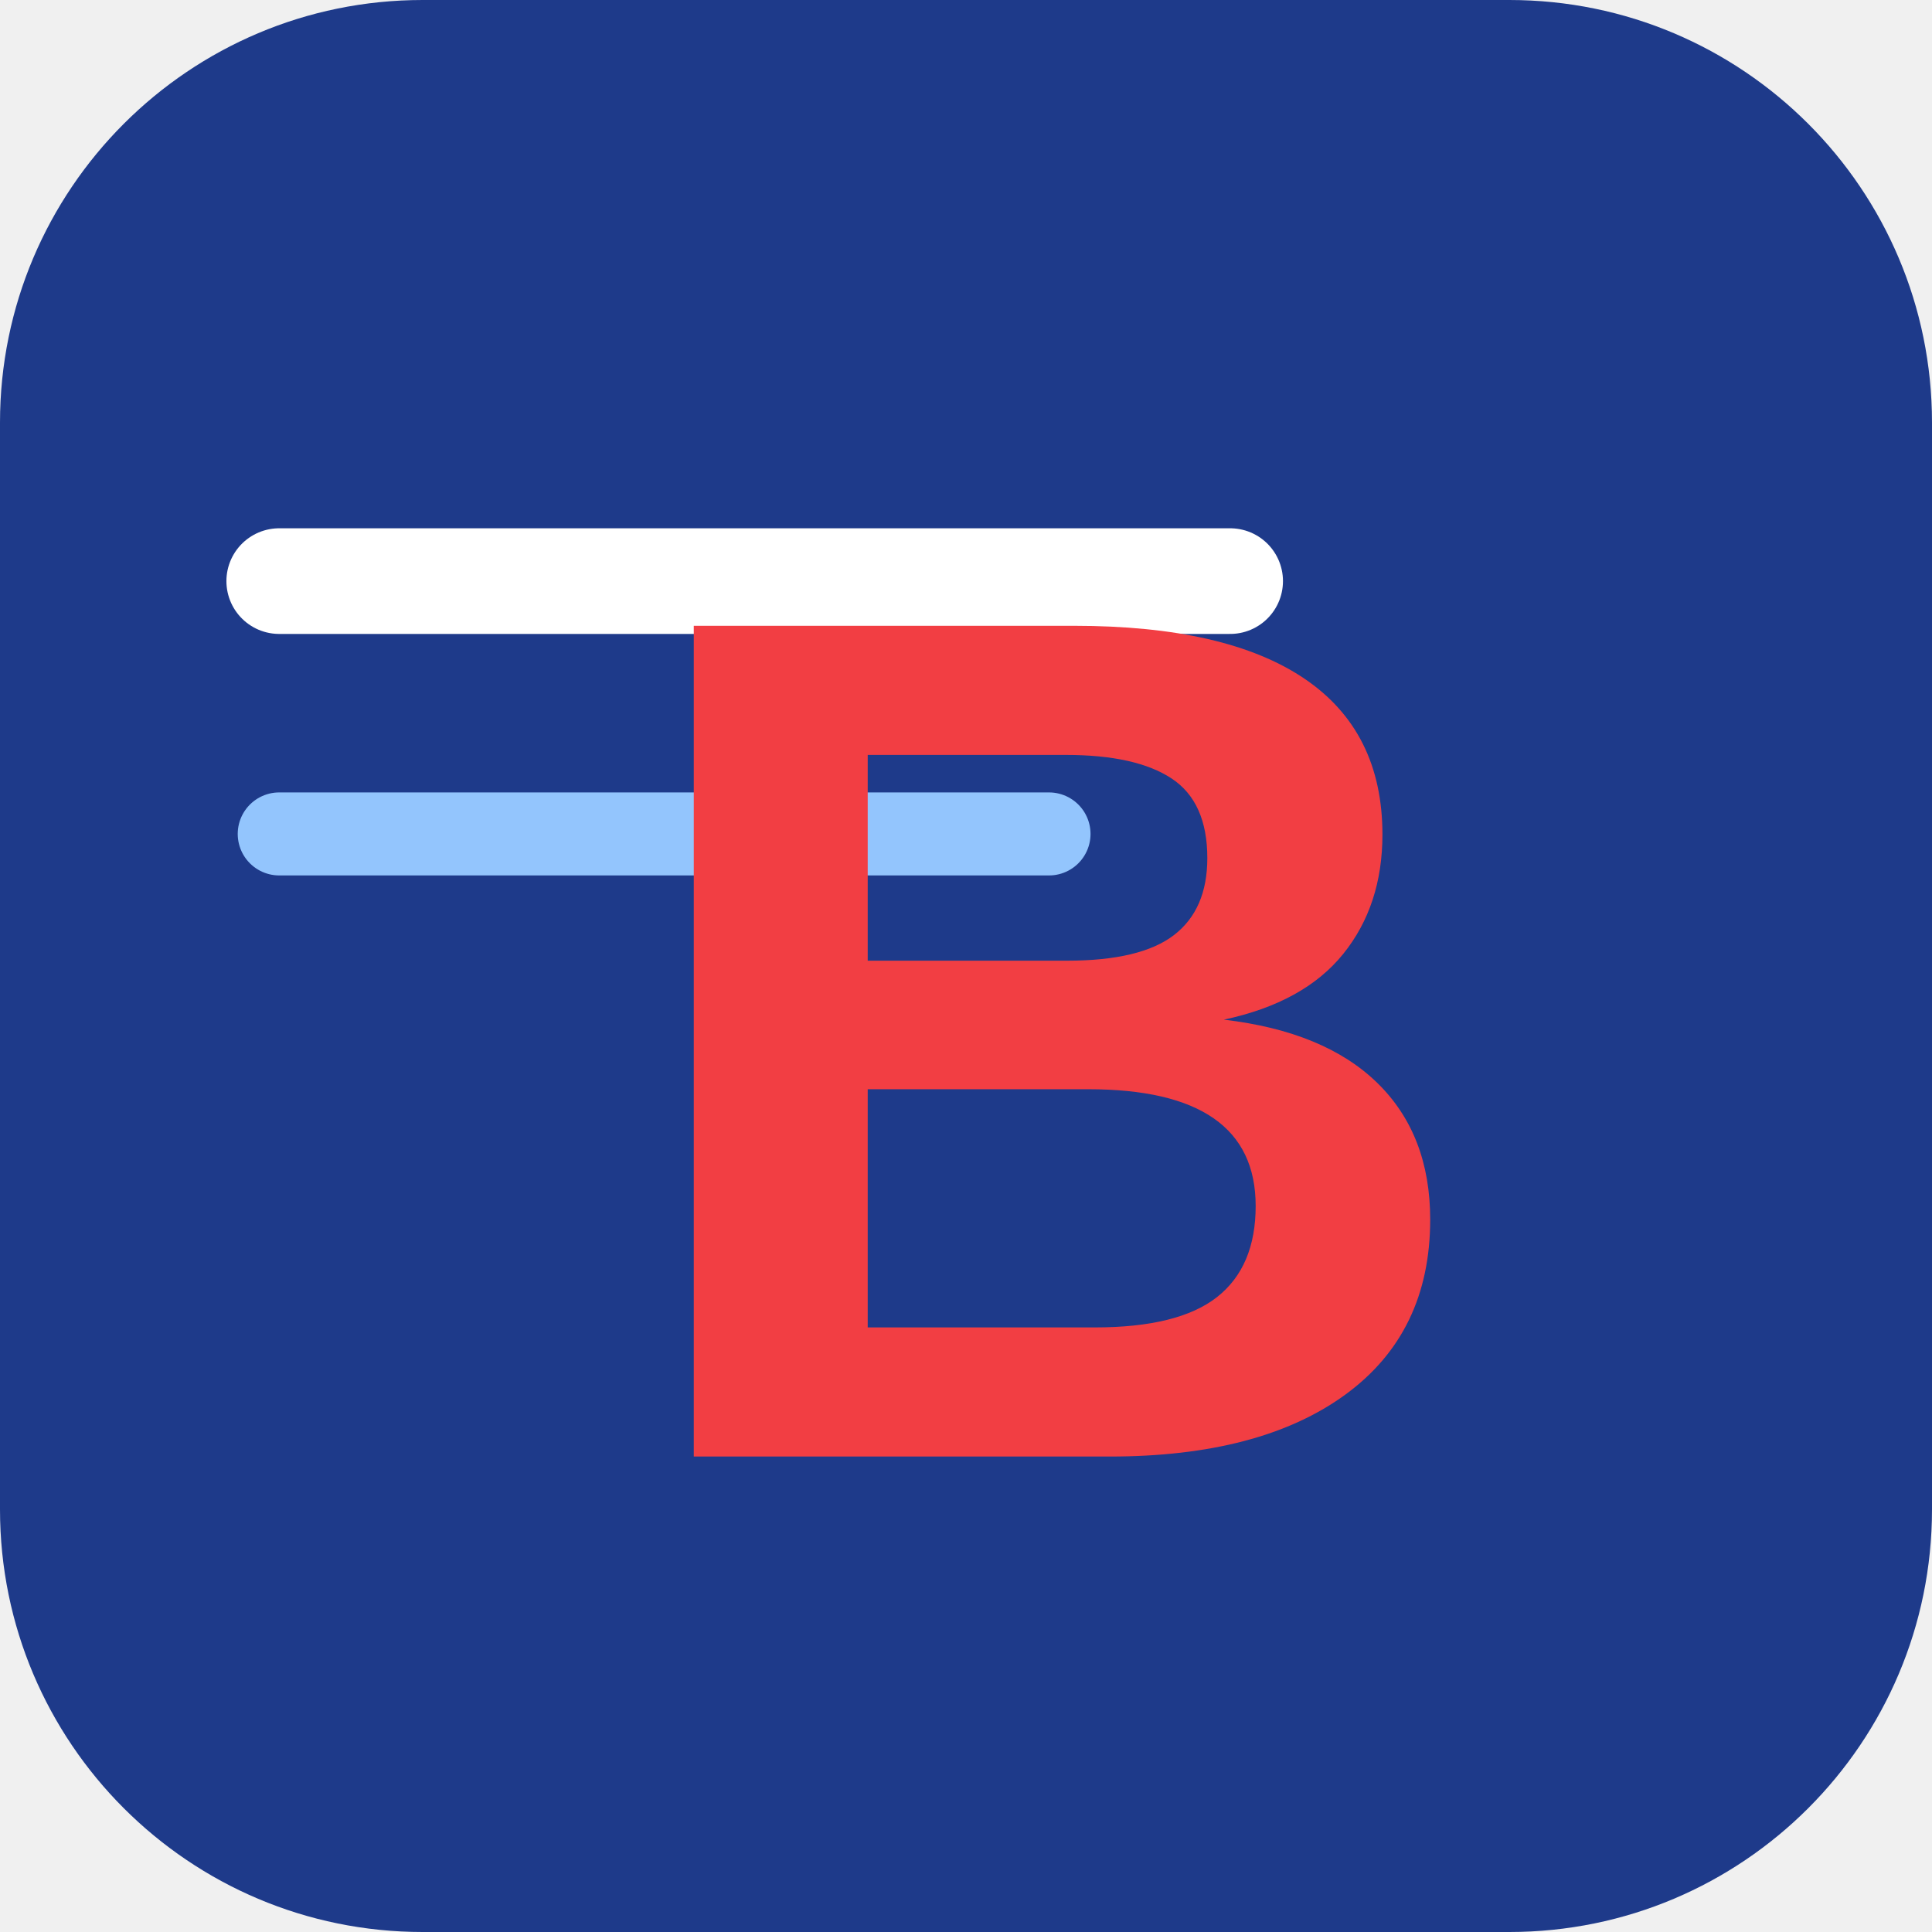
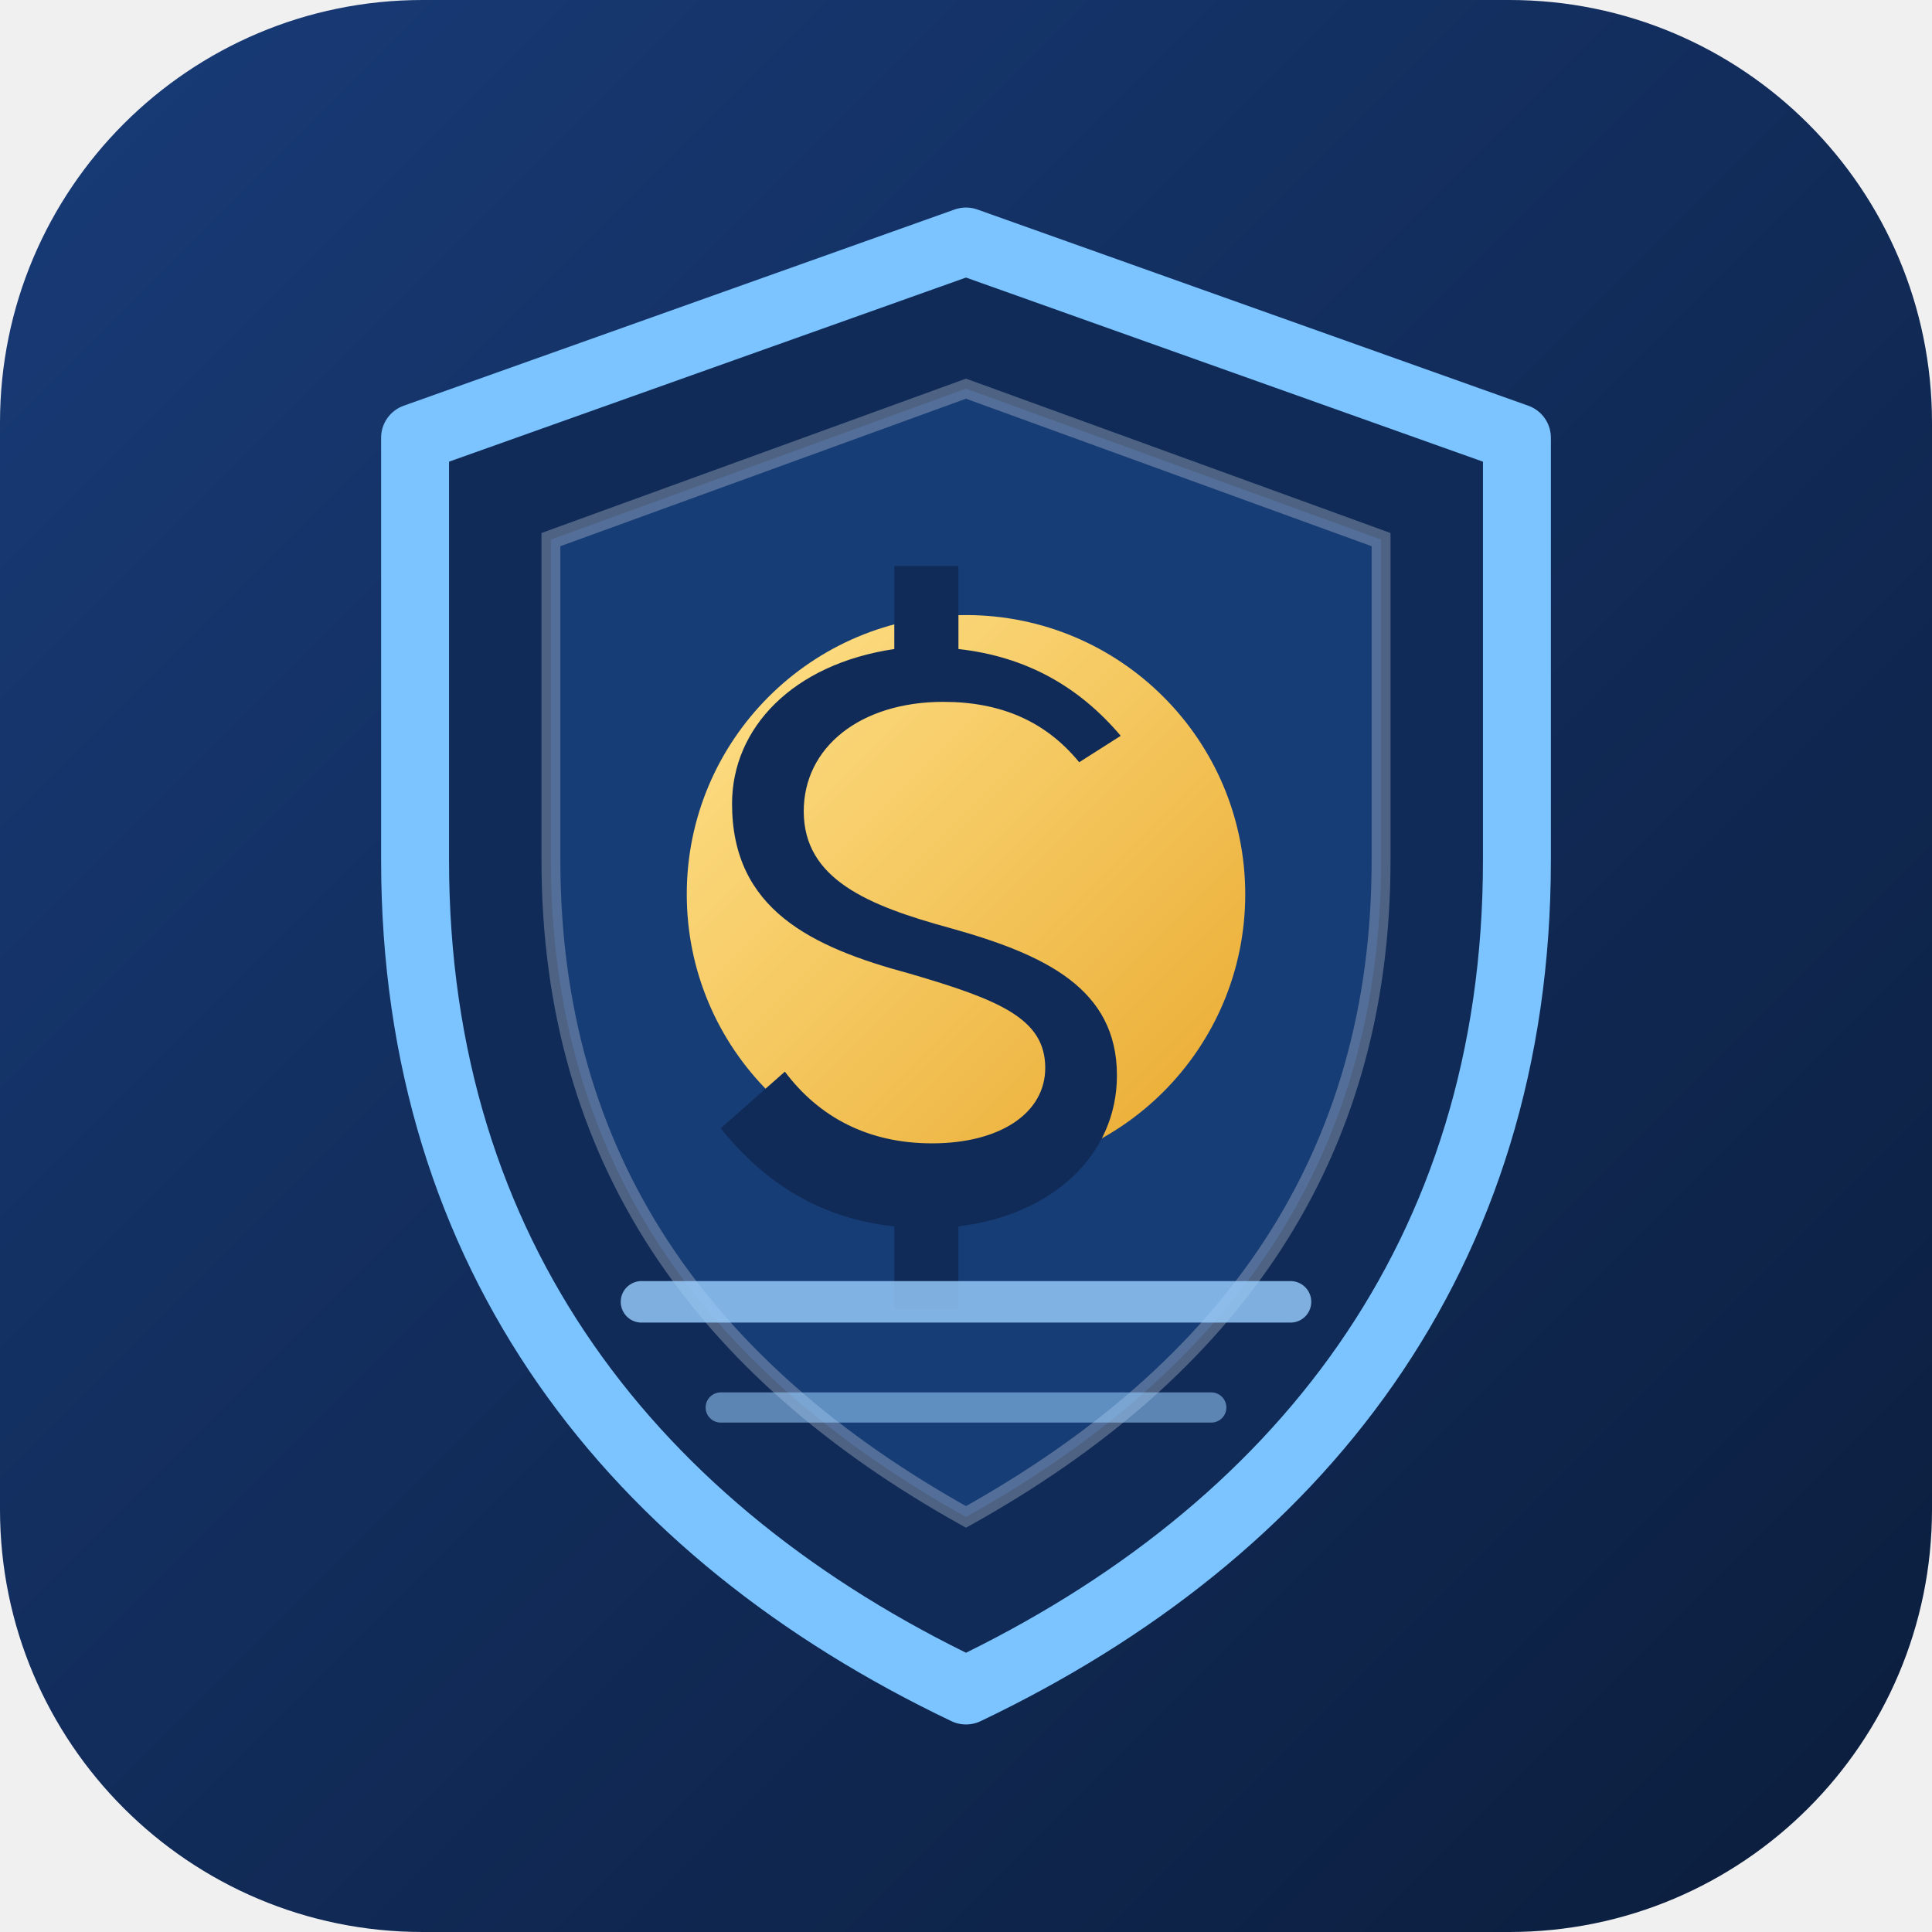
<svg xmlns="http://www.w3.org/2000/svg" viewBox="0 0 512 512">
-   <rect width="512" height="512" rx="112" fill="#1e3a8a" />
-   <path d="M74 154h252" fill="none" stroke="#fff" stroke-linecap="round" stroke-width="28" />
-   <path d="M74 221h204" fill="none" stroke="#93c5fd" stroke-linecap="round" stroke-width="22" />
-   <text x="278" y="386" fill="#f23e43" font-family="Arial,sans-serif" font-size="320" font-weight="700" text-anchor="middle">B</text>
+   <defs>
+     <linearGradient id="bg" x1="0" y1="0" x2="1" y2="1">
+       <stop offset="0" stop-color="#183b78" />
+       <stop offset="1" stop-color="#0b1d3c" />
+     </linearGradient>
+     <linearGradient id="gold" x1="0" y1="0" x2="1" y2="1">
+       <stop offset="0" stop-color="#ffe28b" />
+       <stop offset="1" stop-color="#e9a92e" />
+     </linearGradient>
+   </defs>
+   <rect width="512" height="512" rx="112" fill="url(#bg)" />
+   <path d="M256 64 402 116v112c0 105-58 178-146 220-88-42-146-115-146-220V116z" fill="#102b58" stroke="#7cc4ff" stroke-width="18" stroke-linejoin="round" />
+   <path d="M256 103 366 143v85c0 79-40 135-110 174-70-39-110-95-110-174v-85z" fill="#173d76" stroke="#ffffff" stroke-opacity=".26" stroke-width="5" />
+   <circle cx="256" cy="237" r="74" fill="url(#gold)" />
+   <path d="M286 202c-9-11-21-16-36-16-22 0-37 12-37 29 0 18 17 25 39 31 25 7 44 16 44 39 0 21-17 37-42 40v22h-17v-22c-19-2-34-11-46-26l17-15c9 12 22 19 39 19 18 0 30-8 30-20 0-13-12-18-36-25-26-7-47-17-47-45 0-20 16-37 43-41v-22h17v22c18 2 32 10 43 23z" fill="#102b58" />
+   <path d="M170 345h172" stroke="#9bd0ff" stroke-linecap="round" stroke-width="11" opacity=".8" />
+   <path d="M191 373h130" stroke="#9bd0ff" stroke-linecap="round" stroke-width="8" opacity=".55" />
</svg>
